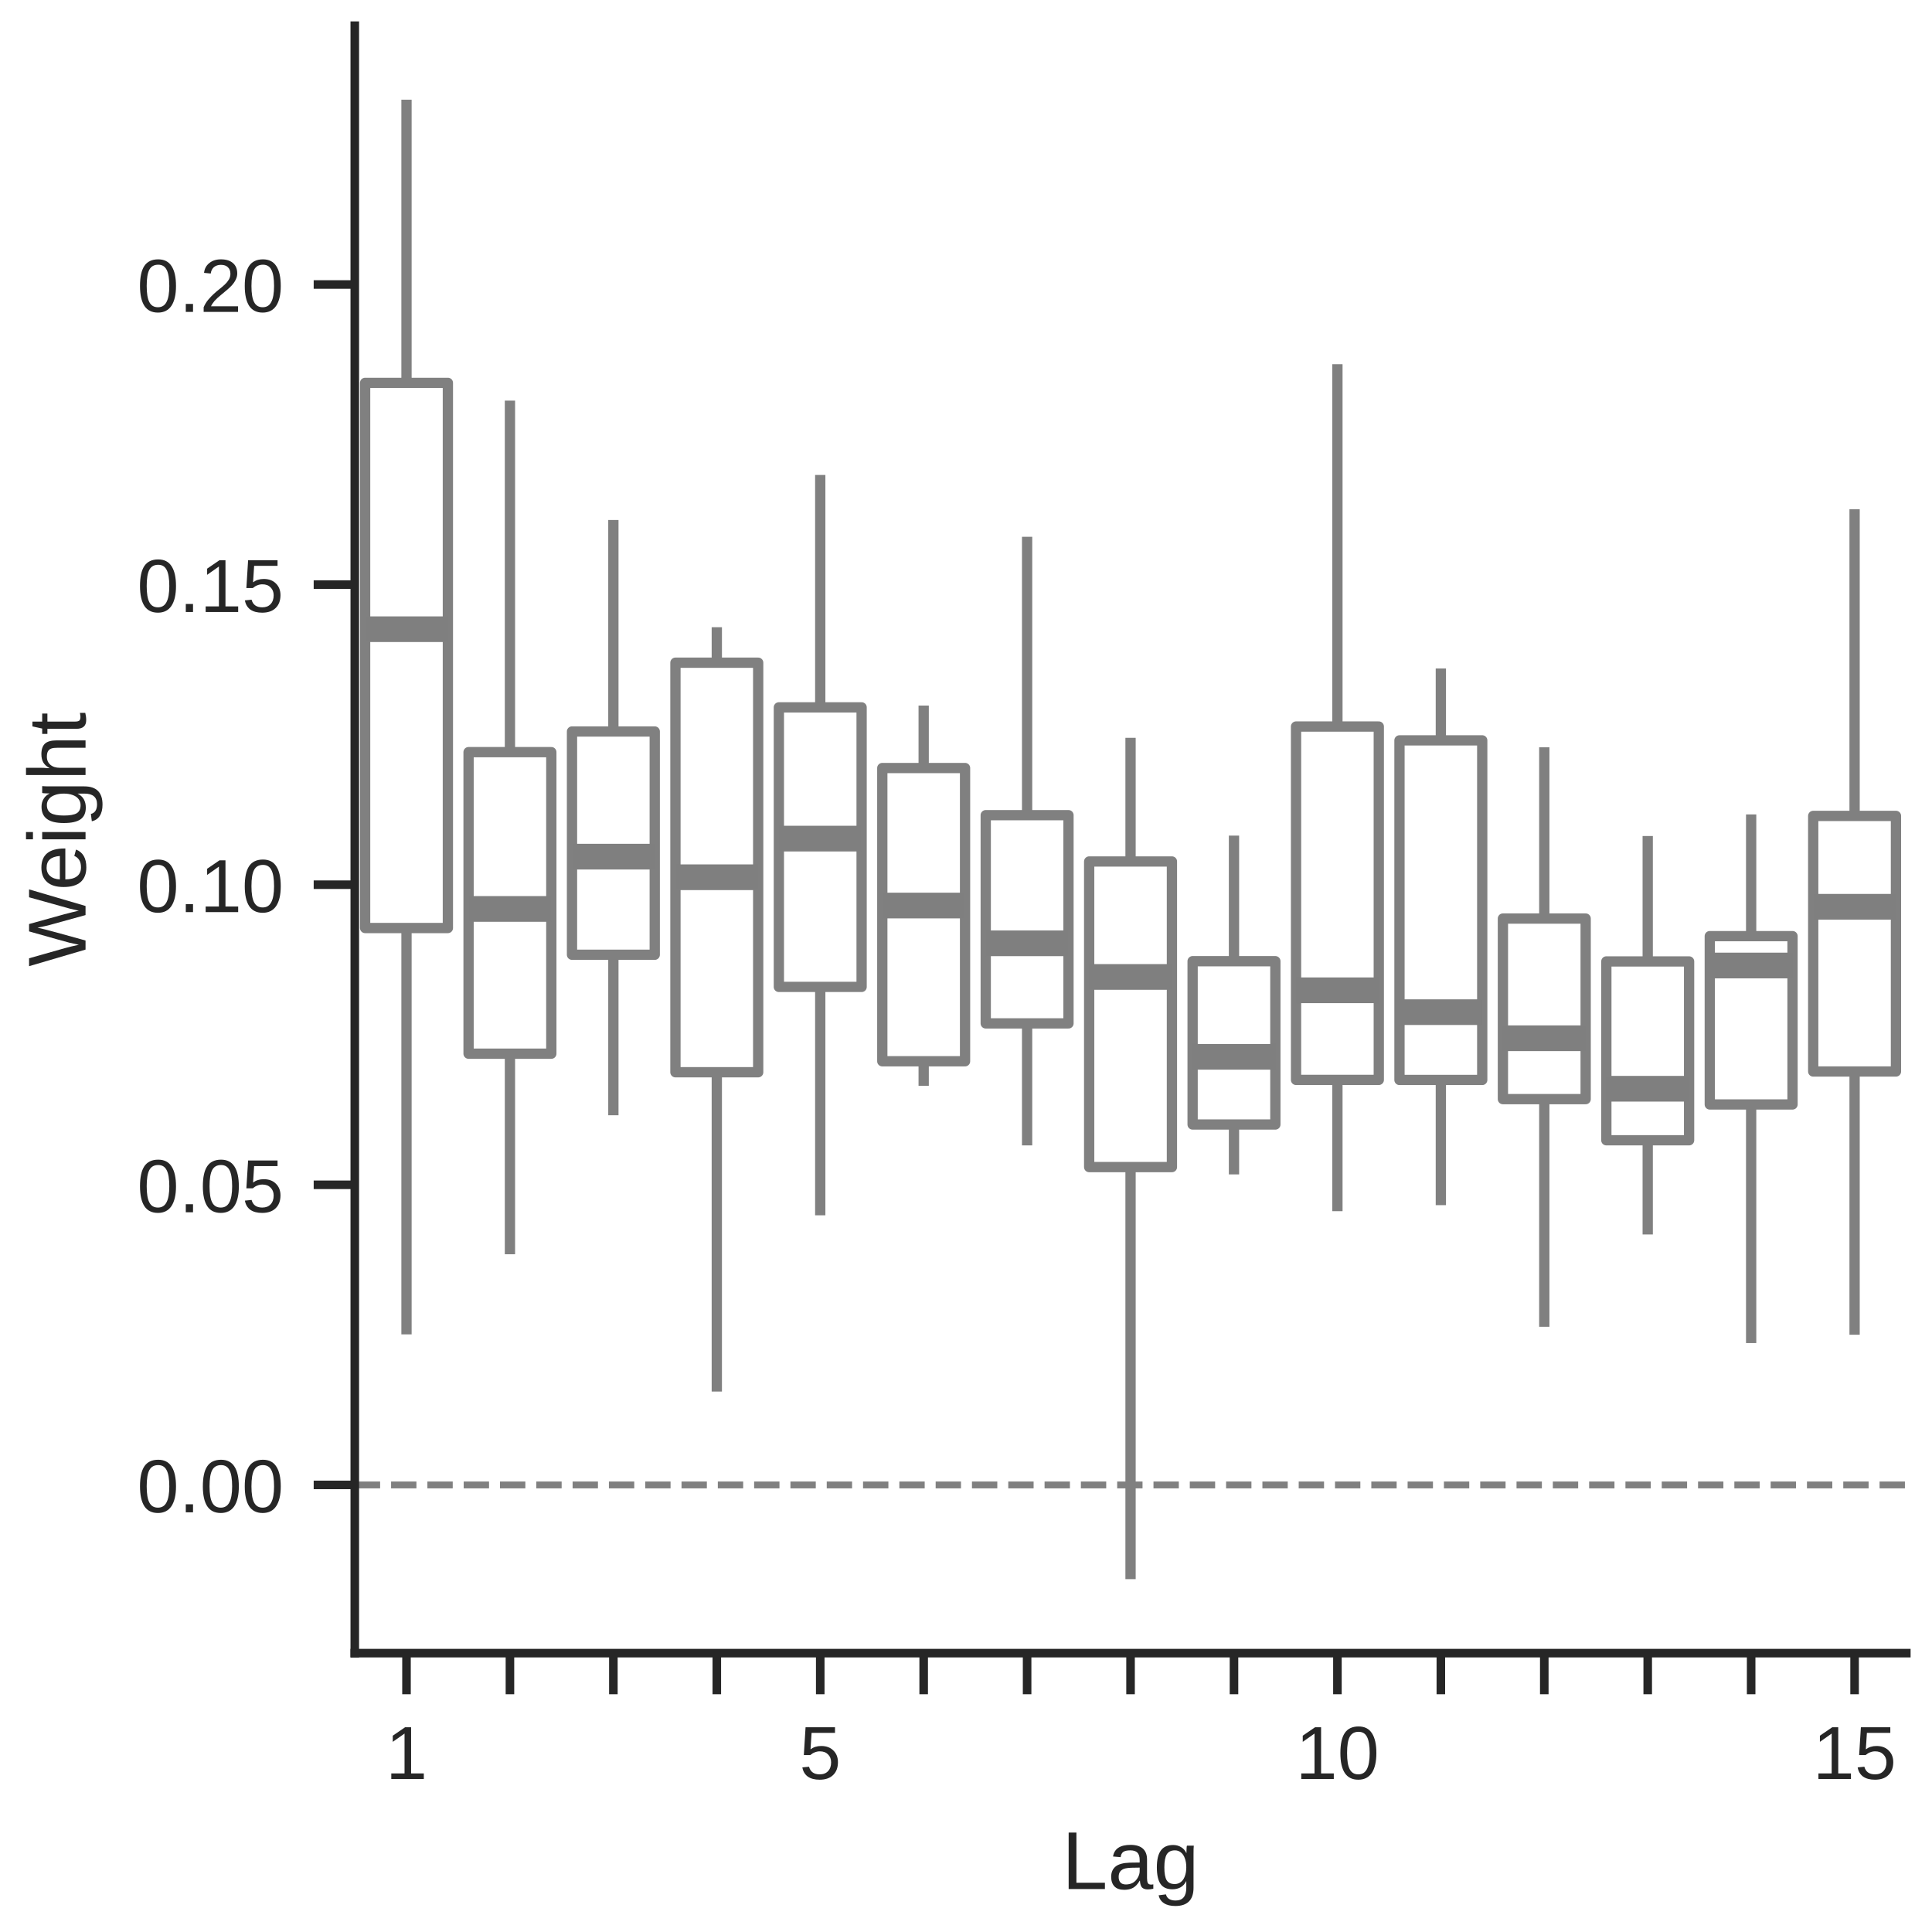
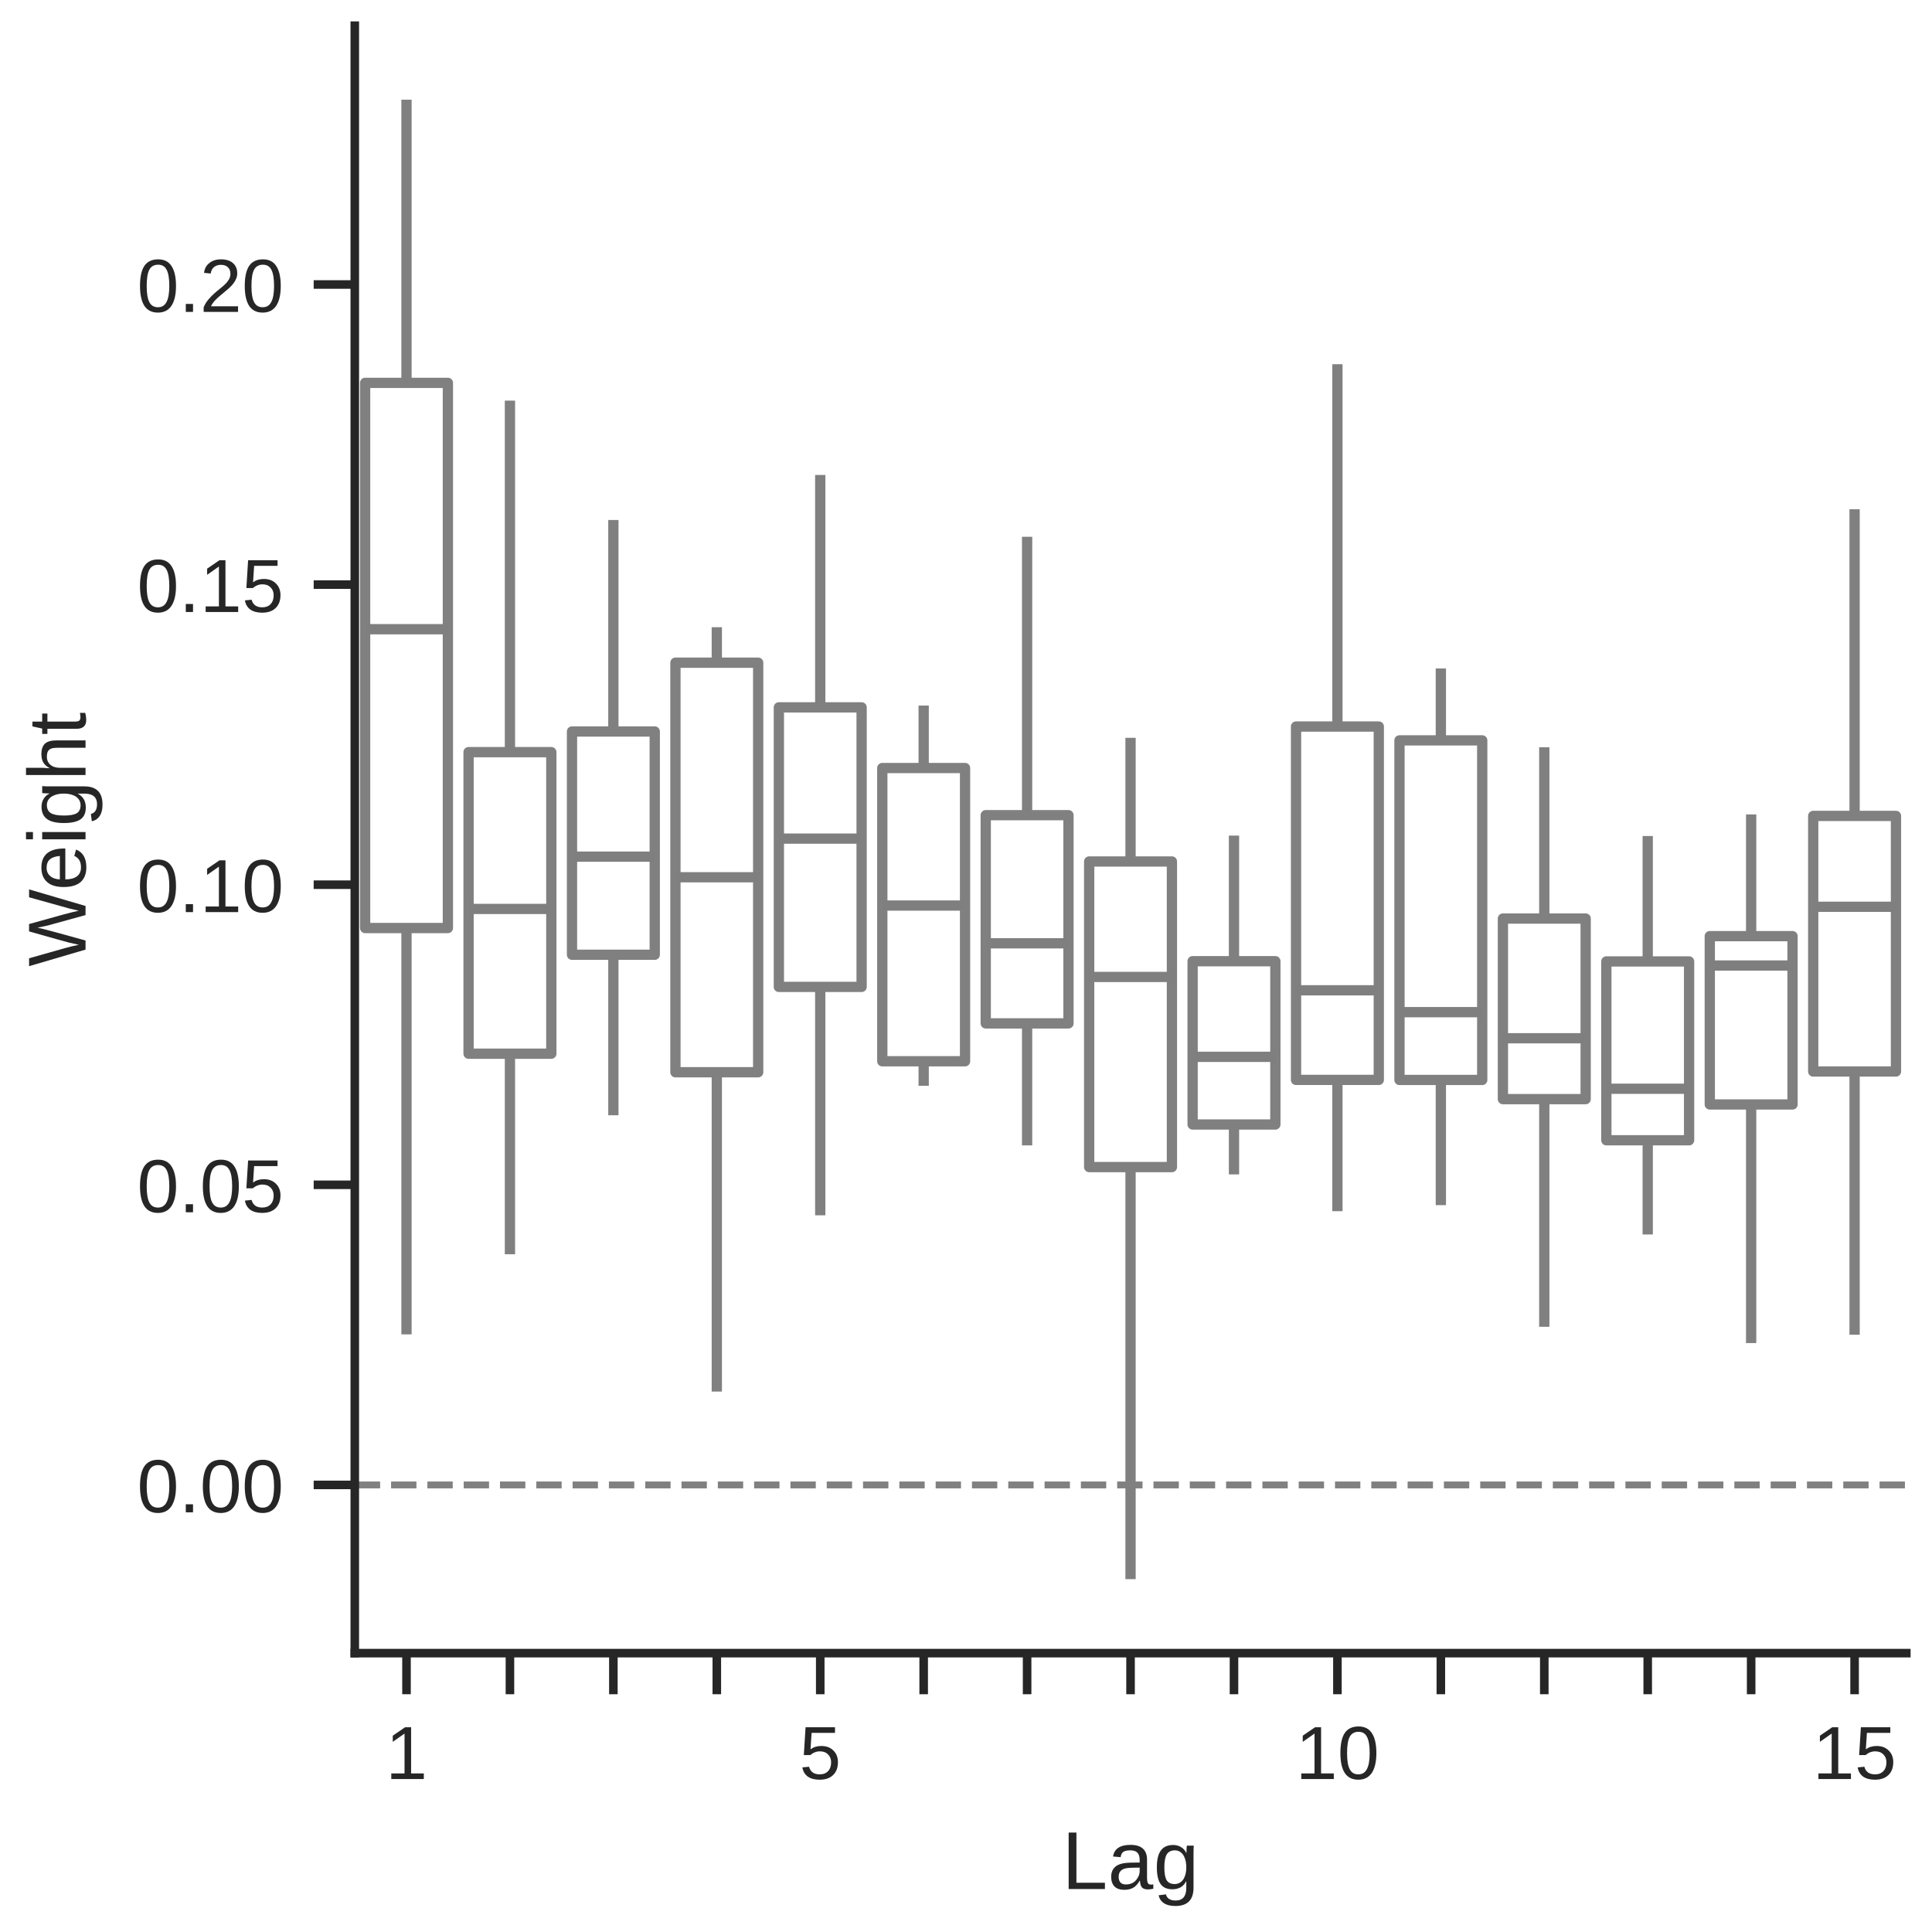
<svg xmlns="http://www.w3.org/2000/svg" xmlns:xlink="http://www.w3.org/1999/xlink" width="225.638pt" height="225.638pt" viewBox="0 0 225.638 225.638" version="1.1">
  <defs>
    <style type="text/css">*{stroke-linejoin: round; stroke-linecap: butt}</style>
  </defs>
  <g id="figure_1">
    <g id="patch_1">
      <path d="M 0 225.638  L 225.638 225.638  L 225.638 0  L 0 0  z " style="fill: #ffffff" />
    </g>
    <g id="axes_1">
      <g id="patch_2">
        <path d="M 41.435 193.069  L 222.638 193.069  L 222.638 3  L 41.435 3  z " style="fill: #ffffff" />
      </g>
      <g id="matplotlib.axis_1">
        <g id="xtick_1">
          <g id="line2d_1">
            <defs>
-               <path id="m079ecc717c" d="M 0 0  L 0 4.8  " style="stroke: #262626" />
+               <path id="m292aa0bfd9" d="M 0 0  L 0 4.8  " style="stroke: #262626" />
            </defs>
            <g>
-               <use xlink:href="#m079ecc717c" x="47.475" y="193.069" style="fill: #262626; stroke: #262626" />
+               <use xlink:href="#m292aa0bfd9" x="47.475" y="193.069" style="fill: #262626; stroke: #262626" />
            </g>
          </g>
          <g id="text_1">
            <text style="font-size: 8.8px; font-family: 'Arial', 'DejaVu Sans', 'Liberation Sans', 'Bitstream Vera Sans', sans-serif; text-anchor: middle; fill: #262626" x="47.475" y="207.776" transform="rotate(-0 47.4755 207.776)">1</text>
          </g>
        </g>
        <g id="xtick_2">
          <g id="line2d_2">
            <g>
-               <use xlink:href="#m079ecc717c" x="59.556" y="193.069" style="fill: #262626; stroke: #262626" />
+               <use xlink:href="#m292aa0bfd9" x="59.556" y="193.069" style="fill: #262626; stroke: #262626" />
            </g>
          </g>
        </g>
        <g id="xtick_3">
          <g id="line2d_3">
            <g>
-               <use xlink:href="#m079ecc717c" x="71.636" y="193.069" style="fill: #262626; stroke: #262626" />
+               <use xlink:href="#m292aa0bfd9" x="71.636" y="193.069" style="fill: #262626; stroke: #262626" />
            </g>
          </g>
        </g>
        <g id="xtick_4">
          <g id="line2d_4">
            <g>
-               <use xlink:href="#m079ecc717c" x="83.716" y="193.069" style="fill: #262626; stroke: #262626" />
+               <use xlink:href="#m292aa0bfd9" x="83.716" y="193.069" style="fill: #262626; stroke: #262626" />
            </g>
          </g>
        </g>
        <g id="xtick_5">
          <g id="line2d_5">
            <g>
-               <use xlink:href="#m079ecc717c" x="95.796" y="193.069" style="fill: #262626; stroke: #262626" />
+               <use xlink:href="#m292aa0bfd9" x="95.796" y="193.069" style="fill: #262626; stroke: #262626" />
            </g>
          </g>
          <g id="text_2">
            <text style="font-size: 8.8px; font-family: 'Arial', 'DejaVu Sans', 'Liberation Sans', 'Bitstream Vera Sans', sans-serif; text-anchor: middle; fill: #262626" x="95.796" y="207.776" transform="rotate(-0 95.79607 207.776)">5</text>
          </g>
        </g>
        <g id="xtick_6">
          <g id="line2d_6">
            <g>
-               <use xlink:href="#m079ecc717c" x="107.876" y="193.069" style="fill: #262626; stroke: #262626" />
+               <use xlink:href="#m292aa0bfd9" x="107.876" y="193.069" style="fill: #262626; stroke: #262626" />
            </g>
          </g>
        </g>
        <g id="xtick_7">
          <g id="line2d_7">
            <g>
-               <use xlink:href="#m079ecc717c" x="119.956" y="193.069" style="fill: #262626; stroke: #262626" />
+               <use xlink:href="#m292aa0bfd9" x="119.956" y="193.069" style="fill: #262626; stroke: #262626" />
            </g>
          </g>
        </g>
        <g id="xtick_8">
          <g id="line2d_8">
            <g>
-               <use xlink:href="#m079ecc717c" x="132.036" y="193.069" style="fill: #262626; stroke: #262626" />
+               <use xlink:href="#m292aa0bfd9" x="132.036" y="193.069" style="fill: #262626; stroke: #262626" />
            </g>
          </g>
        </g>
        <g id="xtick_9">
          <g id="line2d_9">
            <g>
-               <use xlink:href="#m079ecc717c" x="144.117" y="193.069" style="fill: #262626; stroke: #262626" />
+               <use xlink:href="#m292aa0bfd9" x="144.117" y="193.069" style="fill: #262626; stroke: #262626" />
            </g>
          </g>
        </g>
        <g id="xtick_10">
          <g id="line2d_10">
            <g>
-               <use xlink:href="#m079ecc717c" x="156.197" y="193.069" style="fill: #262626; stroke: #262626" />
+               <use xlink:href="#m292aa0bfd9" x="156.197" y="193.069" style="fill: #262626; stroke: #262626" />
            </g>
          </g>
          <g id="text_3">
            <text style="font-size: 8.8px; font-family: 'Arial', 'DejaVu Sans', 'Liberation Sans', 'Bitstream Vera Sans', sans-serif; text-anchor: middle; fill: #262626" x="156.197" y="207.776" transform="rotate(-0 156.1968 207.776)">10</text>
          </g>
        </g>
        <g id="xtick_11">
          <g id="line2d_11">
            <g>
-               <use xlink:href="#m079ecc717c" x="168.277" y="193.069" style="fill: #262626; stroke: #262626" />
+               <use xlink:href="#m292aa0bfd9" x="168.277" y="193.069" style="fill: #262626; stroke: #262626" />
            </g>
          </g>
        </g>
        <g id="xtick_12">
          <g id="line2d_12">
            <g>
-               <use xlink:href="#m079ecc717c" x="180.357" y="193.069" style="fill: #262626; stroke: #262626" />
+               <use xlink:href="#m292aa0bfd9" x="180.357" y="193.069" style="fill: #262626; stroke: #262626" />
            </g>
          </g>
        </g>
        <g id="xtick_13">
          <g id="line2d_13">
            <g>
-               <use xlink:href="#m079ecc717c" x="192.437" y="193.069" style="fill: #262626; stroke: #262626" />
+               <use xlink:href="#m292aa0bfd9" x="192.437" y="193.069" style="fill: #262626; stroke: #262626" />
            </g>
          </g>
        </g>
        <g id="xtick_14">
          <g id="line2d_14">
            <g>
-               <use xlink:href="#m079ecc717c" x="204.517" y="193.069" style="fill: #262626; stroke: #262626" />
+               <use xlink:href="#m292aa0bfd9" x="204.517" y="193.069" style="fill: #262626; stroke: #262626" />
            </g>
          </g>
        </g>
        <g id="xtick_15">
          <g id="line2d_15">
            <g>
-               <use xlink:href="#m079ecc717c" x="216.597" y="193.069" style="fill: #262626; stroke: #262626" />
+               <use xlink:href="#m292aa0bfd9" x="216.597" y="193.069" style="fill: #262626; stroke: #262626" />
            </g>
          </g>
          <g id="text_4">
            <text style="font-size: 8.8px; font-family: 'Arial', 'DejaVu Sans', 'Liberation Sans', 'Bitstream Vera Sans', sans-serif; text-anchor: middle; fill: #262626" x="216.597" y="207.776" transform="rotate(-0 216.5975 207.776)">15</text>
          </g>
        </g>
        <g id="text_5">
          <text style="font-size: 9.6px; font-family: 'Arial', 'DejaVu Sans', 'Liberation Sans', 'Bitstream Vera Sans', sans-serif; text-anchor: middle; fill: #262626" x="132.036" y="220.617" transform="rotate(-0 132.0365 220.6171)">Lag</text>
        </g>
      </g>
      <g id="matplotlib.axis_2">
        <g id="ytick_1">
          <g id="line2d_16">
            <defs>
-               <path id="m90ffa682a9" d="M 0 0  L -4.8 0  " style="stroke: #262626" />
+               <path id="m8d68125af4" d="M 0 0  L -4.8 0  " style="stroke: #262626" />
            </defs>
            <g>
-               <use xlink:href="#m90ffa682a9" x="41.435" y="173.424" style="fill: #262626; stroke: #262626" />
+               <use xlink:href="#m8d68125af4" x="41.435" y="173.424" style="fill: #262626; stroke: #262626" />
            </g>
          </g>
          <g id="text_6">
            <text style="font-size: 8.8px; font-family: 'Arial', 'DejaVu Sans', 'Liberation Sans', 'Bitstream Vera Sans', sans-serif; text-anchor: end; fill: #262626" x="33.135" y="176.627" transform="rotate(-0 33.13543 176.6275)">0.00</text>
          </g>
        </g>
        <g id="ytick_2">
          <g id="line2d_17">
            <g>
-               <use xlink:href="#m90ffa682a9" x="41.435" y="138.375" style="fill: #262626; stroke: #262626" />
+               <use xlink:href="#m8d68125af4" x="41.435" y="138.375" style="fill: #262626; stroke: #262626" />
            </g>
          </g>
          <g id="text_7">
            <text style="font-size: 8.8px; font-family: 'Arial', 'DejaVu Sans', 'Liberation Sans', 'Bitstream Vera Sans', sans-serif; text-anchor: end; fill: #262626" x="33.135" y="141.578" transform="rotate(-0 33.13543 141.5781)">0.05</text>
          </g>
        </g>
        <g id="ytick_3">
          <g id="line2d_18">
            <g>
-               <use xlink:href="#m90ffa682a9" x="41.435" y="103.325" style="fill: #262626; stroke: #262626" />
+               <use xlink:href="#m8d68125af4" x="41.435" y="103.325" style="fill: #262626; stroke: #262626" />
            </g>
          </g>
          <g id="text_8">
            <text style="font-size: 8.8px; font-family: 'Arial', 'DejaVu Sans', 'Liberation Sans', 'Bitstream Vera Sans', sans-serif; text-anchor: end; fill: #262626" x="33.135" y="106.529" transform="rotate(-0 33.13543 106.5287)">0.10</text>
          </g>
        </g>
        <g id="ytick_4">
          <g id="line2d_19">
            <g>
-               <use xlink:href="#m90ffa682a9" x="41.435" y="68.276" style="fill: #262626; stroke: #262626" />
+               <use xlink:href="#m8d68125af4" x="41.435" y="68.276" style="fill: #262626; stroke: #262626" />
            </g>
          </g>
          <g id="text_9">
            <text style="font-size: 8.8px; font-family: 'Arial', 'DejaVu Sans', 'Liberation Sans', 'Bitstream Vera Sans', sans-serif; text-anchor: end; fill: #262626" x="33.135" y="71.479" transform="rotate(-0 33.13543 71.47926)">0.15</text>
          </g>
        </g>
        <g id="ytick_5">
          <g id="line2d_20">
            <g>
-               <use xlink:href="#m90ffa682a9" x="41.435" y="33.227" style="fill: #262626; stroke: #262626" />
+               <use xlink:href="#m8d68125af4" x="41.435" y="33.227" style="fill: #262626; stroke: #262626" />
            </g>
          </g>
          <g id="text_10">
            <text style="font-size: 8.8px; font-family: 'Arial', 'DejaVu Sans', 'Liberation Sans', 'Bitstream Vera Sans', sans-serif; text-anchor: end; fill: #262626" x="33.135" y="36.43" transform="rotate(-0 33.13543 36.42985)">0.20</text>
          </g>
        </g>
        <g id="text_11">
          <text style="font-size: 9.6px; font-family: 'Arial', 'DejaVu Sans', 'Liberation Sans', 'Bitstream Vera Sans', sans-serif; text-anchor: middle; fill: #262626" x="9.989" y="98.035" transform="rotate(-90 9.989303 98.03482)">Weight</text>
        </g>
      </g>
      <g id="line2d_21">
-         <path d="M 42.643 108.383  L 52.308 108.383  L 52.308 44.714  L 42.643 44.714  L 42.643 108.383  " clip-path="url(#p3b3436861d)" style="fill: none; stroke: #808080; stroke-width: 1.2; stroke-linecap: round" />
+         <path d="M 42.643 108.383  L 52.308 108.383  L 52.308 44.714  L 42.643 44.714  L 42.643 108.383  " clip-path="url(#p429faac5a6)" style="fill: none; stroke: #808080; stroke-width: 1.2; stroke-linecap: round" />
      </g>
      <g id="line2d_22">
-         <path d="M 47.475 108.383  L 47.475 155.842  " clip-path="url(#p3b3436861d)" style="fill: none; stroke: #808080; stroke-width: 1.2" />
+         <path d="M 47.475 108.383  L 47.475 155.842  " clip-path="url(#p429faac5a6)" style="fill: none; stroke: #808080; stroke-width: 1.2" />
      </g>
      <g id="line2d_23">
-         <path d="M 47.475 44.714  L 47.475 11.64  " clip-path="url(#p3b3436861d)" style="fill: none; stroke: #808080; stroke-width: 1.2" />
+         <path d="M 47.475 44.714  L 47.475 11.64  " clip-path="url(#p429faac5a6)" style="fill: none; stroke: #808080; stroke-width: 1.2" />
      </g>
      <g id="line2d_24">
-         <path d="M 54.724 123.059  L 64.388 123.059  L 64.388 87.842  L 54.724 87.842  L 54.724 123.059  " clip-path="url(#p3b3436861d)" style="fill: none; stroke: #808080; stroke-width: 1.2; stroke-linecap: round" />
+         <path d="M 54.724 123.059  L 64.388 123.059  L 64.388 87.842  L 54.724 87.842  L 54.724 123.059  " clip-path="url(#p429faac5a6)" style="fill: none; stroke: #808080; stroke-width: 1.2; stroke-linecap: round" />
      </g>
      <g id="line2d_25">
-         <path d="M 59.556 123.059  L 59.556 146.486  " clip-path="url(#p3b3436861d)" style="fill: none; stroke: #808080; stroke-width: 1.2" />
+         <path d="M 59.556 123.059  L 59.556 146.486  " clip-path="url(#p429faac5a6)" style="fill: none; stroke: #808080; stroke-width: 1.2" />
      </g>
      <g id="line2d_26">
-         <path d="M 59.556 87.842  L 59.556 46.786  " clip-path="url(#p3b3436861d)" style="fill: none; stroke: #808080; stroke-width: 1.2" />
+         <path d="M 59.556 87.842  L 59.556 46.786  " clip-path="url(#p429faac5a6)" style="fill: none; stroke: #808080; stroke-width: 1.2" />
      </g>
      <g id="line2d_27">
-         <path d="M 66.804 111.503  L 76.468 111.503  L 76.468 85.431  L 66.804 85.431  L 66.804 111.503  " clip-path="url(#p3b3436861d)" style="fill: none; stroke: #808080; stroke-width: 1.2; stroke-linecap: round" />
+         <path d="M 66.804 111.503  L 76.468 111.503  L 76.468 85.431  L 66.804 85.431  L 66.804 111.503  " clip-path="url(#p429faac5a6)" style="fill: none; stroke: #808080; stroke-width: 1.2; stroke-linecap: round" />
      </g>
      <g id="line2d_28">
-         <path d="M 71.636 111.503  L 71.636 130.25  " clip-path="url(#p3b3436861d)" style="fill: none; stroke: #808080; stroke-width: 1.2" />
+         <path d="M 71.636 111.503  L 71.636 130.25  " clip-path="url(#p429faac5a6)" style="fill: none; stroke: #808080; stroke-width: 1.2" />
      </g>
      <g id="line2d_29">
-         <path d="M 71.636 85.431  L 71.636 60.731  " clip-path="url(#p3b3436861d)" style="fill: none; stroke: #808080; stroke-width: 1.2" />
+         <path d="M 71.636 85.431  L 71.636 60.731  " clip-path="url(#p429faac5a6)" style="fill: none; stroke: #808080; stroke-width: 1.2" />
      </g>
      <g id="line2d_30">
-         <path d="M 78.884 125.227  L 88.548 125.227  L 88.548 77.397  L 78.884 77.397  L 78.884 125.227  " clip-path="url(#p3b3436861d)" style="fill: none; stroke: #808080; stroke-width: 1.2; stroke-linecap: round" />
+         <path d="M 78.884 125.227  L 88.548 125.227  L 88.548 77.397  L 78.884 77.397  L 78.884 125.227  " clip-path="url(#p429faac5a6)" style="fill: none; stroke: #808080; stroke-width: 1.2; stroke-linecap: round" />
      </g>
      <g id="line2d_31">
-         <path d="M 83.716 125.227  L 83.716 162.518  " clip-path="url(#p3b3436861d)" style="fill: none; stroke: #808080; stroke-width: 1.2" />
+         <path d="M 83.716 125.227  L 83.716 162.518  " clip-path="url(#p429faac5a6)" style="fill: none; stroke: #808080; stroke-width: 1.2" />
      </g>
      <g id="line2d_32">
-         <path d="M 83.716 77.397  L 83.716 73.252  " clip-path="url(#p3b3436861d)" style="fill: none; stroke: #808080; stroke-width: 1.2" />
+         <path d="M 83.716 77.397  L 83.716 73.252  " clip-path="url(#p429faac5a6)" style="fill: none; stroke: #808080; stroke-width: 1.2" />
      </g>
      <g id="line2d_33">
-         <path d="M 90.964 115.26  L 100.628 115.26  L 100.628 82.613  L 90.964 82.613  L 90.964 115.26  " clip-path="url(#p3b3436861d)" style="fill: none; stroke: #808080; stroke-width: 1.2; stroke-linecap: round" />
+         <path d="M 90.964 115.26  L 100.628 115.26  L 100.628 82.613  L 90.964 82.613  L 90.964 115.26  " clip-path="url(#p429faac5a6)" style="fill: none; stroke: #808080; stroke-width: 1.2; stroke-linecap: round" />
      </g>
      <g id="line2d_34">
-         <path d="M 95.796 115.26  L 95.796 141.934  " clip-path="url(#p3b3436861d)" style="fill: none; stroke: #808080; stroke-width: 1.2" />
+         <path d="M 95.796 115.26  L 95.796 141.934  " clip-path="url(#p429faac5a6)" style="fill: none; stroke: #808080; stroke-width: 1.2" />
      </g>
      <g id="line2d_35">
-         <path d="M 95.796 82.613  L 95.796 55.472  " clip-path="url(#p3b3436861d)" style="fill: none; stroke: #808080; stroke-width: 1.2" />
+         <path d="M 95.796 82.613  L 95.796 55.472  " clip-path="url(#p429faac5a6)" style="fill: none; stroke: #808080; stroke-width: 1.2" />
      </g>
      <g id="line2d_36">
-         <path d="M 103.044 123.945  L 112.708 123.945  L 112.708 89.697  L 103.044 89.697  L 103.044 123.945  " clip-path="url(#p3b3436861d)" style="fill: none; stroke: #808080; stroke-width: 1.2; stroke-linecap: round" />
+         <path d="M 103.044 123.945  L 112.708 123.945  L 112.708 89.697  L 103.044 89.697  L 103.044 123.945  " clip-path="url(#p429faac5a6)" style="fill: none; stroke: #808080; stroke-width: 1.2; stroke-linecap: round" />
      </g>
      <g id="line2d_37">
-         <path d="M 107.876 123.945  L 107.876 126.81  " clip-path="url(#p3b3436861d)" style="fill: none; stroke: #808080; stroke-width: 1.2" />
+         <path d="M 107.876 123.945  L 107.876 126.81  " clip-path="url(#p429faac5a6)" style="fill: none; stroke: #808080; stroke-width: 1.2" />
      </g>
      <g id="line2d_38">
-         <path d="M 107.876 89.697  L 107.876 82.404  " clip-path="url(#p3b3436861d)" style="fill: none; stroke: #808080; stroke-width: 1.2" />
+         <path d="M 107.876 89.697  L 107.876 82.404  " clip-path="url(#p429faac5a6)" style="fill: none; stroke: #808080; stroke-width: 1.2" />
      </g>
      <g id="line2d_39">
-         <path d="M 115.124 119.522  L 124.788 119.522  L 124.788 95.205  L 115.124 95.205  L 115.124 119.522  " clip-path="url(#p3b3436861d)" style="fill: none; stroke: #808080; stroke-width: 1.2; stroke-linecap: round" />
+         <path d="M 115.124 119.522  L 124.788 119.522  L 124.788 95.205  L 115.124 95.205  L 115.124 119.522  " clip-path="url(#p429faac5a6)" style="fill: none; stroke: #808080; stroke-width: 1.2; stroke-linecap: round" />
      </g>
      <g id="line2d_40">
-         <path d="M 119.956 119.522  L 119.956 133.772  " clip-path="url(#p3b3436861d)" style="fill: none; stroke: #808080; stroke-width: 1.2" />
+         <path d="M 119.956 119.522  L 119.956 133.772  " clip-path="url(#p429faac5a6)" style="fill: none; stroke: #808080; stroke-width: 1.2" />
      </g>
      <g id="line2d_41">
-         <path d="M 119.956 95.205  L 119.956 62.694  " clip-path="url(#p3b3436861d)" style="fill: none; stroke: #808080; stroke-width: 1.2" />
+         <path d="M 119.956 95.205  L 119.956 62.694  " clip-path="url(#p429faac5a6)" style="fill: none; stroke: #808080; stroke-width: 1.2" />
      </g>
      <g id="line2d_42">
-         <path d="M 127.204 136.303  L 136.869 136.303  L 136.869 100.613  L 127.204 100.613  L 127.204 136.303  " clip-path="url(#p3b3436861d)" style="fill: none; stroke: #808080; stroke-width: 1.2; stroke-linecap: round" />
+         <path d="M 127.204 136.303  L 136.869 136.303  L 136.869 100.613  L 127.204 100.613  L 127.204 136.303  " clip-path="url(#p429faac5a6)" style="fill: none; stroke: #808080; stroke-width: 1.2; stroke-linecap: round" />
      </g>
      <g id="line2d_43">
-         <path d="M 132.036 136.303  L 132.036 184.43  " clip-path="url(#p3b3436861d)" style="fill: none; stroke: #808080; stroke-width: 1.2" />
+         <path d="M 132.036 136.303  L 132.036 184.43  " clip-path="url(#p429faac5a6)" style="fill: none; stroke: #808080; stroke-width: 1.2" />
      </g>
      <g id="line2d_44">
-         <path d="M 132.036 100.613  L 132.036 86.167  " clip-path="url(#p3b3436861d)" style="fill: none; stroke: #808080; stroke-width: 1.2" />
+         <path d="M 132.036 100.613  L 132.036 86.167  " clip-path="url(#p429faac5a6)" style="fill: none; stroke: #808080; stroke-width: 1.2" />
      </g>
      <g id="line2d_45">
-         <path d="M 139.285 131.329  L 148.949 131.329  L 148.949 112.258  L 139.285 112.258  L 139.285 131.329  " clip-path="url(#p3b3436861d)" style="fill: none; stroke: #808080; stroke-width: 1.2; stroke-linecap: round" />
+         <path d="M 139.285 131.329  L 148.949 131.329  L 148.949 112.258  L 139.285 112.258  L 139.285 131.329  " clip-path="url(#p429faac5a6)" style="fill: none; stroke: #808080; stroke-width: 1.2; stroke-linecap: round" />
      </g>
      <g id="line2d_46">
-         <path d="M 144.117 131.329  L 144.117 137.156  " clip-path="url(#p3b3436861d)" style="fill: none; stroke: #808080; stroke-width: 1.2" />
+         <path d="M 144.117 131.329  L 144.117 137.156  " clip-path="url(#p429faac5a6)" style="fill: none; stroke: #808080; stroke-width: 1.2" />
      </g>
      <g id="line2d_47">
-         <path d="M 144.117 112.258  L 144.117 97.588  " clip-path="url(#p3b3436861d)" style="fill: none; stroke: #808080; stroke-width: 1.2" />
+         <path d="M 144.117 112.258  L 144.117 97.588  " clip-path="url(#p429faac5a6)" style="fill: none; stroke: #808080; stroke-width: 1.2" />
      </g>
      <g id="line2d_48">
-         <path d="M 151.365 126.121  L 161.029 126.121  L 161.029 84.851  L 151.365 84.851  L 151.365 126.121  " clip-path="url(#p3b3436861d)" style="fill: none; stroke: #808080; stroke-width: 1.2; stroke-linecap: round" />
+         <path d="M 151.365 126.121  L 161.029 126.121  L 161.029 84.851  L 151.365 84.851  L 151.365 126.121  " clip-path="url(#p429faac5a6)" style="fill: none; stroke: #808080; stroke-width: 1.2; stroke-linecap: round" />
      </g>
      <g id="line2d_49">
-         <path d="M 156.197 126.121  L 156.197 141.453  " clip-path="url(#p3b3436861d)" style="fill: none; stroke: #808080; stroke-width: 1.2" />
+         <path d="M 156.197 126.121  L 156.197 141.453  " clip-path="url(#p429faac5a6)" style="fill: none; stroke: #808080; stroke-width: 1.2" />
      </g>
      <g id="line2d_50">
-         <path d="M 156.197 84.851  L 156.197 42.532  " clip-path="url(#p3b3436861d)" style="fill: none; stroke: #808080; stroke-width: 1.2" />
+         <path d="M 156.197 84.851  L 156.197 42.532  " clip-path="url(#p429faac5a6)" style="fill: none; stroke: #808080; stroke-width: 1.2" />
      </g>
      <g id="line2d_51">
-         <path d="M 163.445 126.127  L 173.109 126.127  L 173.109 86.469  L 163.445 86.469  L 163.445 126.127  " clip-path="url(#p3b3436861d)" style="fill: none; stroke: #808080; stroke-width: 1.2; stroke-linecap: round" />
+         <path d="M 163.445 126.127  L 173.109 126.127  L 173.109 86.469  L 163.445 86.469  L 163.445 126.127  " clip-path="url(#p429faac5a6)" style="fill: none; stroke: #808080; stroke-width: 1.2; stroke-linecap: round" />
      </g>
      <g id="line2d_52">
-         <path d="M 168.277 126.127  L 168.277 140.75  " clip-path="url(#p3b3436861d)" style="fill: none; stroke: #808080; stroke-width: 1.2" />
+         <path d="M 168.277 126.127  L 168.277 140.75  " clip-path="url(#p429faac5a6)" style="fill: none; stroke: #808080; stroke-width: 1.2" />
      </g>
      <g id="line2d_53">
-         <path d="M 168.277 86.469  L 168.277 78.069  " clip-path="url(#p3b3436861d)" style="fill: none; stroke: #808080; stroke-width: 1.2" />
+         <path d="M 168.277 86.469  L 168.277 78.069  " clip-path="url(#p429faac5a6)" style="fill: none; stroke: #808080; stroke-width: 1.2" />
      </g>
      <g id="line2d_54">
-         <path d="M 175.525 128.367  L 185.189 128.367  L 185.189 107.278  L 175.525 107.278  L 175.525 128.367  " clip-path="url(#p3b3436861d)" style="fill: none; stroke: #808080; stroke-width: 1.2; stroke-linecap: round" />
+         <path d="M 175.525 128.367  L 185.189 128.367  L 185.189 107.278  L 175.525 107.278  L 175.525 128.367  " clip-path="url(#p429faac5a6)" style="fill: none; stroke: #808080; stroke-width: 1.2; stroke-linecap: round" />
      </g>
      <g id="line2d_55">
-         <path d="M 180.357 128.367  L 180.357 154.956  " clip-path="url(#p3b3436861d)" style="fill: none; stroke: #808080; stroke-width: 1.2" />
+         <path d="M 180.357 128.367  L 180.357 154.956  " clip-path="url(#p429faac5a6)" style="fill: none; stroke: #808080; stroke-width: 1.2" />
      </g>
      <g id="line2d_56">
-         <path d="M 180.357 107.278  L 180.357 87.27  " clip-path="url(#p3b3436861d)" style="fill: none; stroke: #808080; stroke-width: 1.2" />
+         <path d="M 180.357 107.278  L 180.357 87.27  " clip-path="url(#p429faac5a6)" style="fill: none; stroke: #808080; stroke-width: 1.2" />
      </g>
      <g id="line2d_57">
-         <path d="M 187.605 133.172  L 197.269 133.172  L 197.269 112.286  L 187.605 112.286  L 187.605 133.172  " clip-path="url(#p3b3436861d)" style="fill: none; stroke: #808080; stroke-width: 1.2; stroke-linecap: round" />
+         <path d="M 187.605 133.172  L 197.269 133.172  L 197.269 112.286  L 187.605 112.286  L 187.605 133.172  " clip-path="url(#p429faac5a6)" style="fill: none; stroke: #808080; stroke-width: 1.2; stroke-linecap: round" />
      </g>
      <g id="line2d_58">
-         <path d="M 192.437 133.172  L 192.437 144.175  " clip-path="url(#p3b3436861d)" style="fill: none; stroke: #808080; stroke-width: 1.2" />
+         <path d="M 192.437 133.172  L 192.437 144.175  " clip-path="url(#p429faac5a6)" style="fill: none; stroke: #808080; stroke-width: 1.2" />
      </g>
      <g id="line2d_59">
-         <path d="M 192.437 112.286  L 192.437 97.64  " clip-path="url(#p3b3436861d)" style="fill: none; stroke: #808080; stroke-width: 1.2" />
+         <path d="M 192.437 112.286  L 192.437 97.64  " clip-path="url(#p429faac5a6)" style="fill: none; stroke: #808080; stroke-width: 1.2" />
      </g>
      <g id="line2d_60">
-         <path d="M 199.685 128.988  L 209.349 128.988  L 209.349 109.332  L 199.685 109.332  L 199.685 128.988  " clip-path="url(#p3b3436861d)" style="fill: none; stroke: #808080; stroke-width: 1.2; stroke-linecap: round" />
+         <path d="M 199.685 128.988  L 209.349 128.988  L 209.349 109.332  L 199.685 109.332  L 199.685 128.988  " clip-path="url(#p429faac5a6)" style="fill: none; stroke: #808080; stroke-width: 1.2; stroke-linecap: round" />
      </g>
      <g id="line2d_61">
-         <path d="M 204.517 128.988  L 204.517 156.855  " clip-path="url(#p3b3436861d)" style="fill: none; stroke: #808080; stroke-width: 1.2" />
+         <path d="M 204.517 128.988  L 204.517 156.855  " clip-path="url(#p429faac5a6)" style="fill: none; stroke: #808080; stroke-width: 1.2" />
      </g>
      <g id="line2d_62">
-         <path d="M 204.517 109.332  L 204.517 95.115  " clip-path="url(#p3b3436861d)" style="fill: none; stroke: #808080; stroke-width: 1.2" />
+         <path d="M 204.517 109.332  L 204.517 95.115  " clip-path="url(#p429faac5a6)" style="fill: none; stroke: #808080; stroke-width: 1.2" />
      </g>
      <g id="line2d_63">
-         <path d="M 211.765 125.139  L 221.43 125.139  L 221.43 95.29  L 211.765 95.29  L 211.765 125.139  " clip-path="url(#p3b3436861d)" style="fill: none; stroke: #808080; stroke-width: 1.2; stroke-linecap: round" />
+         <path d="M 211.765 125.139  L 221.43 125.139  L 221.43 95.29  L 211.765 95.29  L 211.765 125.139  " clip-path="url(#p429faac5a6)" style="fill: none; stroke: #808080; stroke-width: 1.2; stroke-linecap: round" />
      </g>
      <g id="line2d_64">
-         <path d="M 216.597 125.139  L 216.597 155.882  " clip-path="url(#p3b3436861d)" style="fill: none; stroke: #808080; stroke-width: 1.2" />
+         <path d="M 216.597 125.139  L 216.597 155.882  " clip-path="url(#p429faac5a6)" style="fill: none; stroke: #808080; stroke-width: 1.2" />
      </g>
      <g id="line2d_65">
-         <path d="M 216.597 95.29  L 216.597 59.475  " clip-path="url(#p3b3436861d)" style="fill: none; stroke: #808080; stroke-width: 1.2" />
+         <path d="M 216.597 95.29  L 216.597 59.475  " clip-path="url(#p429faac5a6)" style="fill: none; stroke: #808080; stroke-width: 1.2" />
      </g>
      <g id="line2d_66">
-         <path d="M 41.435 173.424  L 222.638 173.424  " clip-path="url(#p3b3436861d)" style="fill: none; stroke-dasharray: 2.96,1.28; stroke-dashoffset: 0; stroke: #808080; stroke-width: 0.8" />
+         <path d="M 41.435 173.424  L 222.638 173.424  " clip-path="url(#p429faac5a6)" style="fill: none; stroke-dasharray: 2.96,1.28; stroke-dashoffset: 0; stroke: #808080; stroke-width: 0.8" />
      </g>
      <g id="line2d_67">
-         <path d="M 42.643 73.486  L 52.308 73.486  " clip-path="url(#p3b3436861d)" style="fill: none; stroke: #7f7f7f; stroke-width: 3" />
+         <path d="M 42.643 73.486  L 52.308 73.486  " clip-path="url(#p429faac5a6)" style="fill: none; stroke: #7f7f7f; stroke-width: 1.2" />
      </g>
      <g id="line2d_68">
-         <path d="M 54.724 106.156  L 64.388 106.156  " clip-path="url(#p3b3436861d)" style="fill: none; stroke: #7f7f7f; stroke-width: 3" />
+         <path d="M 54.724 106.156  L 64.388 106.156  " clip-path="url(#p429faac5a6)" style="fill: none; stroke: #7f7f7f; stroke-width: 1.2" />
      </g>
      <g id="line2d_69">
-         <path d="M 66.804 100.047  L 76.468 100.047  " clip-path="url(#p3b3436861d)" style="fill: none; stroke: #7f7f7f; stroke-width: 3" />
+         <path d="M 66.804 100.047  L 76.468 100.047  " clip-path="url(#p429faac5a6)" style="fill: none; stroke: #7f7f7f; stroke-width: 1.2" />
      </g>
      <g id="line2d_70">
-         <path d="M 78.884 102.455  L 88.548 102.455  " clip-path="url(#p3b3436861d)" style="fill: none; stroke: #7f7f7f; stroke-width: 3" />
+         <path d="M 78.884 102.455  L 88.548 102.455  " clip-path="url(#p429faac5a6)" style="fill: none; stroke: #7f7f7f; stroke-width: 1.2" />
      </g>
      <g id="line2d_71">
-         <path d="M 90.964 97.941  L 100.628 97.941  " clip-path="url(#p3b3436861d)" style="fill: none; stroke: #7f7f7f; stroke-width: 3" />
+         <path d="M 90.964 97.941  L 100.628 97.941  " clip-path="url(#p429faac5a6)" style="fill: none; stroke: #7f7f7f; stroke-width: 1.2" />
      </g>
      <g id="line2d_72">
-         <path d="M 103.044 105.758  L 112.708 105.758  " clip-path="url(#p3b3436861d)" style="fill: none; stroke: #7f7f7f; stroke-width: 3" />
+         <path d="M 103.044 105.758  L 112.708 105.758  " clip-path="url(#p429faac5a6)" style="fill: none; stroke: #7f7f7f; stroke-width: 1.2" />
      </g>
      <g id="line2d_73">
-         <path d="M 115.124 110.169  L 124.788 110.169  " clip-path="url(#p3b3436861d)" style="fill: none; stroke: #7f7f7f; stroke-width: 3" />
+         <path d="M 115.124 110.169  L 124.788 110.169  " clip-path="url(#p429faac5a6)" style="fill: none; stroke: #7f7f7f; stroke-width: 1.2" />
      </g>
      <g id="line2d_74">
-         <path d="M 127.204 114.097  L 136.869 114.097  " clip-path="url(#p3b3436861d)" style="fill: none; stroke: #7f7f7f; stroke-width: 3" />
+         <path d="M 127.204 114.097  L 136.869 114.097  " clip-path="url(#p429faac5a6)" style="fill: none; stroke: #7f7f7f; stroke-width: 1.2" />
      </g>
      <g id="line2d_75">
-         <path d="M 139.285 123.427  L 148.949 123.427  " clip-path="url(#p3b3436861d)" style="fill: none; stroke: #7f7f7f; stroke-width: 3" />
+         <path d="M 139.285 123.427  L 148.949 123.427  " clip-path="url(#p429faac5a6)" style="fill: none; stroke: #7f7f7f; stroke-width: 1.2" />
      </g>
      <g id="line2d_76">
-         <path d="M 151.365 115.655  L 161.029 115.655  " clip-path="url(#p3b3436861d)" style="fill: none; stroke: #7f7f7f; stroke-width: 3" />
+         <path d="M 151.365 115.655  L 161.029 115.655  " clip-path="url(#p429faac5a6)" style="fill: none; stroke: #7f7f7f; stroke-width: 1.2" />
      </g>
      <g id="line2d_77">
-         <path d="M 163.445 118.21  L 173.109 118.21  " clip-path="url(#p3b3436861d)" style="fill: none; stroke: #7f7f7f; stroke-width: 3" />
+         <path d="M 163.445 118.21  L 173.109 118.21  " clip-path="url(#p429faac5a6)" style="fill: none; stroke: #7f7f7f; stroke-width: 1.2" />
      </g>
      <g id="line2d_78">
-         <path d="M 175.525 121.258  L 185.189 121.258  " clip-path="url(#p3b3436861d)" style="fill: none; stroke: #7f7f7f; stroke-width: 3" />
+         <path d="M 175.525 121.258  L 185.189 121.258  " clip-path="url(#p429faac5a6)" style="fill: none; stroke: #7f7f7f; stroke-width: 1.2" />
      </g>
      <g id="line2d_79">
-         <path d="M 187.605 127.154  L 197.269 127.154  " clip-path="url(#p3b3436861d)" style="fill: none; stroke: #7f7f7f; stroke-width: 3" />
+         <path d="M 187.605 127.154  L 197.269 127.154  " clip-path="url(#p429faac5a6)" style="fill: none; stroke: #7f7f7f; stroke-width: 1.2" />
      </g>
      <g id="line2d_80">
-         <path d="M 199.685 112.762  L 209.349 112.762  " clip-path="url(#p3b3436861d)" style="fill: none; stroke: #7f7f7f; stroke-width: 3" />
+         <path d="M 199.685 112.762  L 209.349 112.762  " clip-path="url(#p429faac5a6)" style="fill: none; stroke: #7f7f7f; stroke-width: 1.2" />
      </g>
      <g id="line2d_81">
-         <path d="M 211.765 105.901  L 221.43 105.901  " clip-path="url(#p3b3436861d)" style="fill: none; stroke: #7f7f7f; stroke-width: 3" />
+         <path d="M 211.765 105.901  L 221.43 105.901  " clip-path="url(#p429faac5a6)" style="fill: none; stroke: #7f7f7f; stroke-width: 1.2" />
      </g>
      <g id="patch_3">
        <path d="M 41.435 193.069  L 41.435 3  " style="fill: none; stroke: #262626; stroke-linejoin: miter; stroke-linecap: square" />
      </g>
      <g id="patch_4">
        <path d="M 41.435 193.069  L 222.638 193.069  " style="fill: none; stroke: #262626; stroke-linejoin: miter; stroke-linecap: square" />
      </g>
    </g>
  </g>
  <defs>
-     <clipPath id="p3b3436861d">
+     <clipPath id="p429faac5a6">
      <rect x="41.435" y="3" width="181.202" height="190.069" />
    </clipPath>
  </defs>
</svg>
